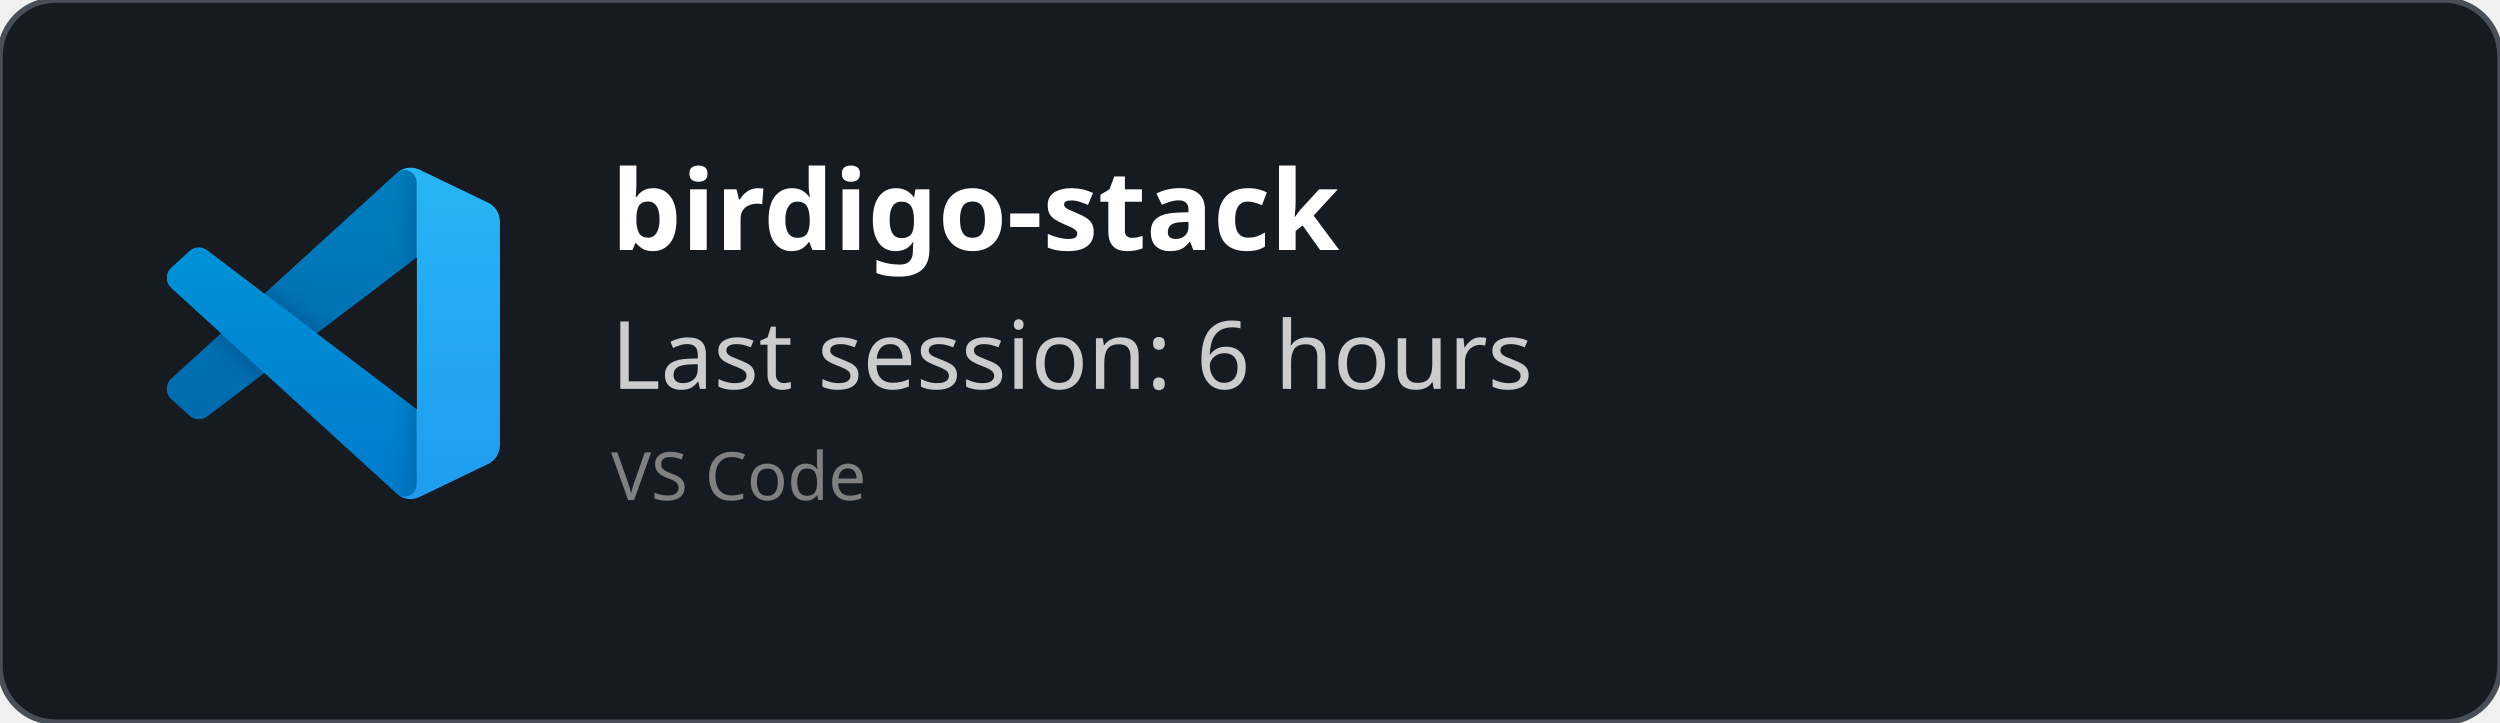
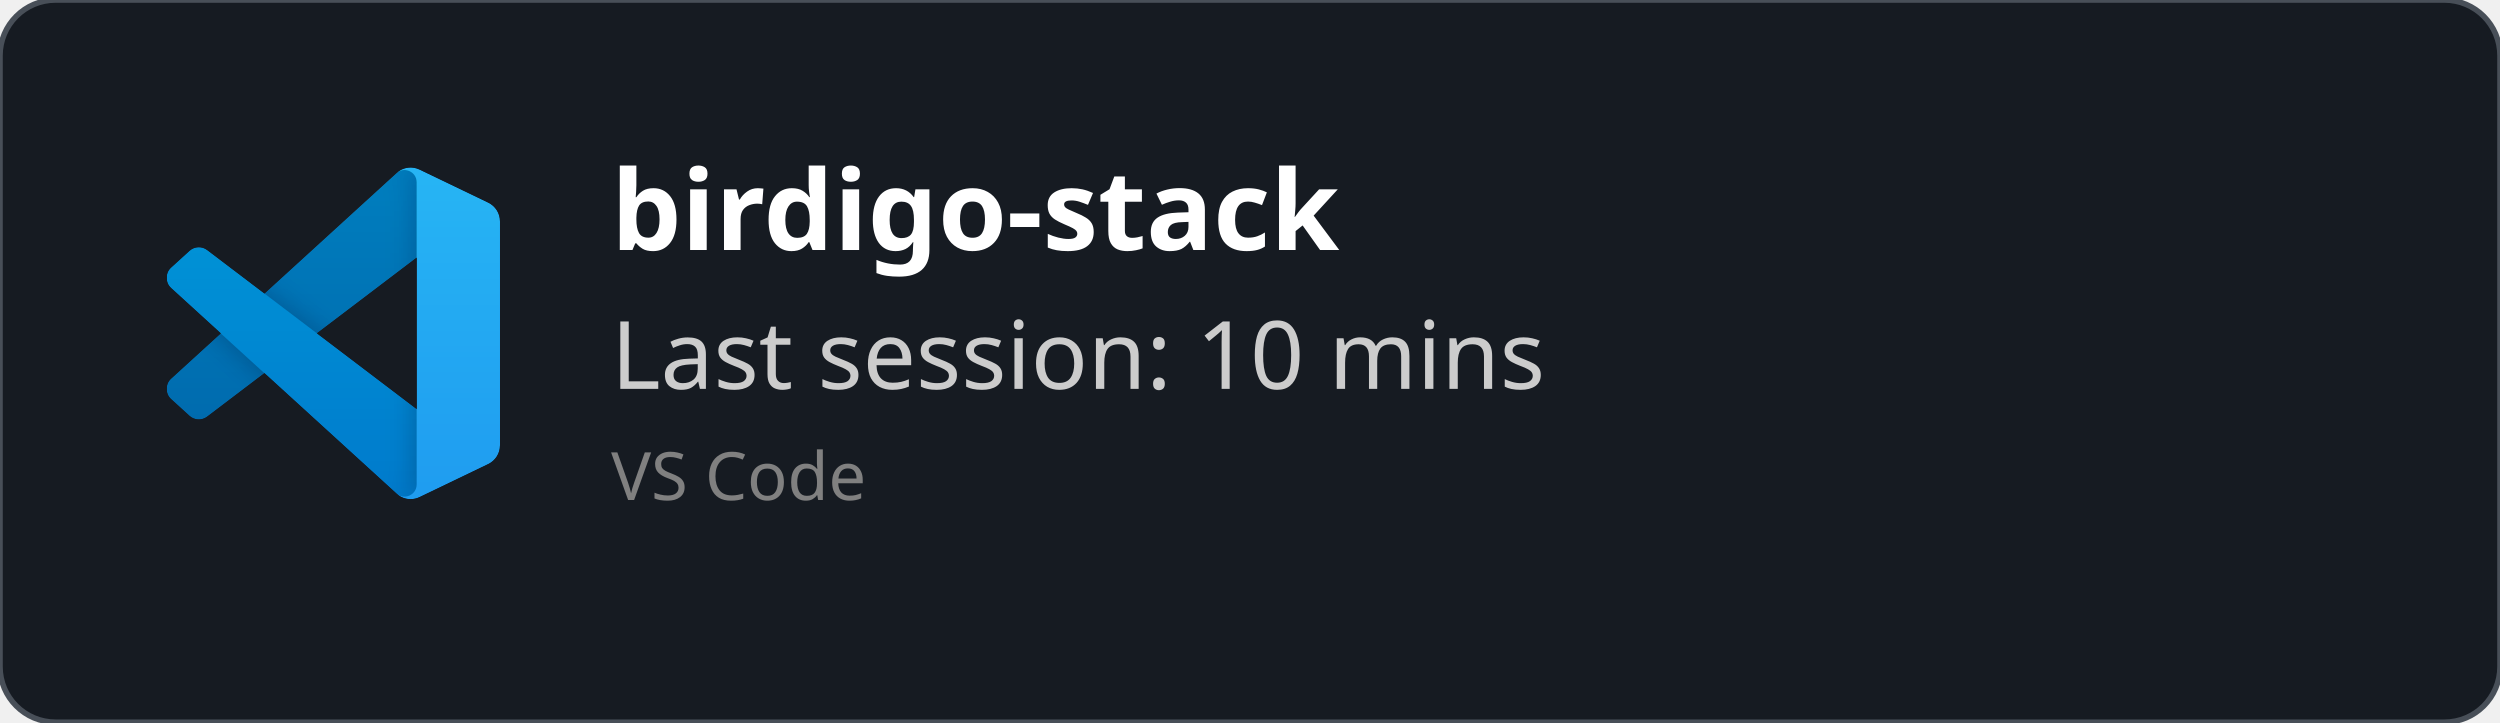
<svg xmlns="http://www.w3.org/2000/svg" width="450" height="130" viewBox="0 0 450 130" fill="none" role="img">
  <style>
    *{
        font-family: 'Segoe UI', Ubuntu, monospace
    }
    </style>
  <defs>
    <clipPath id="horizontalClip" x="20" y="20" width="500" height="200">
      <rect x="90" y="20" width="300" height="50" />
    </clipPath>
  </defs>
  <rect width="450" height="130" fill="rgba(22,27,34)" stroke="#484f58" stroke-width="1" fill-opacity="1" stroke-opacity="1" x="0" y="0" rx="10px" ry="10px">
    </rect>
  <svg width="60" height="60" x="30" y="30" viewBox="0 0 100 100" fill="none" id="vscode">
    <mask id="mask0" mask-type="alpha" maskUnits="userSpaceOnUse" x="0" y="0" width="100" height="100">
      <path fill-rule="evenodd" clip-rule="evenodd" d="M70.912 99.317C72.487 99.931 74.283 99.891 75.873 99.126L96.461 89.22C98.624 88.179 100 85.989 100 83.587V16.413C100 14.011 98.624 11.822 96.461 10.781L75.873 0.874C73.786 -0.13 71.345 0.116 69.513 1.447C69.252 1.637 69.003 1.849 68.769 2.083L29.355 38.041L12.187 25.01C10.589 23.797 8.354 23.896 6.869 25.246L1.363 30.255C-0.453 31.906 -0.455 34.763 1.359 36.417L16.247 50L1.359 63.583C-0.455 65.237 -0.453 68.094 1.363 69.745L6.869 74.754C8.354 76.104 10.589 76.204 12.187 74.99L29.355 61.959L68.769 97.917C69.392 98.541 70.125 99.01 70.912 99.317ZM75.015 27.299L45.109 50L75.015 72.701V27.299Z" fill="white" />
    </mask>
    <g mask="url(#mask0)">
      <path d="M96.461 10.796L75.857 0.876C73.472 -0.273 70.622 0.212 68.75 2.083L1.299 63.583C-0.516 65.237 -0.514 68.094 1.303 69.745L6.813 74.754C8.298 76.104 10.535 76.204 12.134 74.99L93.361 13.37C96.086 11.303 100 13.246 100 16.667V16.427C100 14.027 98.625 11.838 96.461 10.796Z" fill="#0065A9" />
      <g filter="url(#filter0_d)">
        <path d="M96.461 89.204L75.857 99.124C73.472 100.273 70.622 99.788 68.75 97.917L1.299 36.417C-0.516 34.763 -0.514 31.906 1.303 30.255L6.813 25.246C8.298 23.896 10.535 23.796 12.134 25.009L93.361 86.63C96.086 88.697 100 86.754 100 83.333V83.573C100 85.974 98.625 88.162 96.461 89.204Z" fill="#007ACC" />
      </g>
      <g filter="url(#filter1_d)">
        <path d="M75.858 99.126C73.472 100.274 70.622 99.788 68.75 97.917C71.056 100.223 75 98.59 75 95.328V4.672C75 1.41 71.056 -0.223 68.75 2.083C70.622 0.211 73.472 -0.274 75.858 0.874L96.459 10.781C98.623 11.822 100 14.011 100 16.413V83.587C100 85.989 98.623 88.179 96.459 89.22L75.858 99.126Z" fill="#1F9CF0" />
      </g>
      <g style="mix-blend-mode:overlay" opacity="0.25">
        <path fill-rule="evenodd" clip-rule="evenodd" d="M70.851 99.317C72.426 99.931 74.222 99.891 75.812 99.126L96.4 89.22C98.563 88.179 99.939 85.989 99.939 83.587V16.413C99.939 14.011 98.564 11.822 96.4 10.781L75.812 0.874C73.725 -0.13 71.284 0.116 69.453 1.447C69.191 1.637 68.942 1.849 68.708 2.083L29.294 38.041L12.126 25.01C10.528 23.796 8.293 23.896 6.809 25.246L1.302 30.255C-0.513 31.906 -0.515 34.763 1.298 36.417L16.186 50L1.298 63.583C-0.515 65.237 -0.513 68.094 1.302 69.745L6.809 74.754C8.293 76.104 10.528 76.204 12.126 74.99L29.294 61.959L68.708 97.917C69.332 98.54 70.064 99.01 70.851 99.317ZM74.954 27.299L45.048 50L74.954 72.701V27.299Z" fill="url(#paint0_linear)" />
      </g>
    </g>
    <defs>
      <filter id="filter0_d" x="-8.394" y="15.829" width="116.727" height="92.246" filterUnits="userSpaceOnUse" color-interpolation-filters="sRGB">
        <feFlood flood-opacity="0" result="BackgroundImageFix" />
        <feColorMatrix in="SourceAlpha" type="matrix" values="0 0 0 0 0 0 0 0 0 0 0 0 0 0 0 0 0 0 127 0" />
        <feOffset />
        <feGaussianBlur stdDeviation="4.167" />
        <feColorMatrix type="matrix" values="0 0 0 0 0 0 0 0 0 0 0 0 0 0 0 0 0 0 0.25 0" />
        <feBlend mode="overlay" in2="BackgroundImageFix" result="effect1_dropShadow" />
        <feBlend mode="normal" in="SourceGraphic" in2="effect1_dropShadow" result="shape" />
      </filter>
      <filter id="filter1_d" x="60.417" y="-8.076" width="47.917" height="116.151" filterUnits="userSpaceOnUse" color-interpolation-filters="sRGB">
        <feFlood flood-opacity="0" result="BackgroundImageFix" />
        <feColorMatrix in="SourceAlpha" type="matrix" values="0 0 0 0 0 0 0 0 0 0 0 0 0 0 0 0 0 0 127 0" />
        <feOffset />
        <feGaussianBlur stdDeviation="4.167" />
        <feColorMatrix type="matrix" values="0 0 0 0 0 0 0 0 0 0 0 0 0 0 0 0 0 0 0.25 0" />
        <feBlend mode="overlay" in2="BackgroundImageFix" result="effect1_dropShadow" />
        <feBlend mode="normal" in="SourceGraphic" in2="effect1_dropShadow" result="shape" />
      </filter>
      <linearGradient id="paint0_linear" x1="49.939" y1="0.258" x2="49.939" y2="99.742" gradientUnits="userSpaceOnUse">
        <stop stop-color="white" />
        <stop offset="1" stop-color="white" stop-opacity="0" />
      </linearGradient>
    </defs>
  </svg>
  <text x="110" y="45" font-size="20" clip-path="url(#horizontalClip)" font-weight="bold" font-family="Ubuntu" fill="white">
    birdigo-stack
    </text>
  <text x="110" y="70" font-size="17px" font-family="Ubuntu" fill="#ccc">
-     Last session: 6 hours
+     Last session: 10 mins
    </text>
  <text x="110" y="90" font-size="12px" font-family="Ubuntu" fill="grey">
    VS Code
    </text>
</svg>
